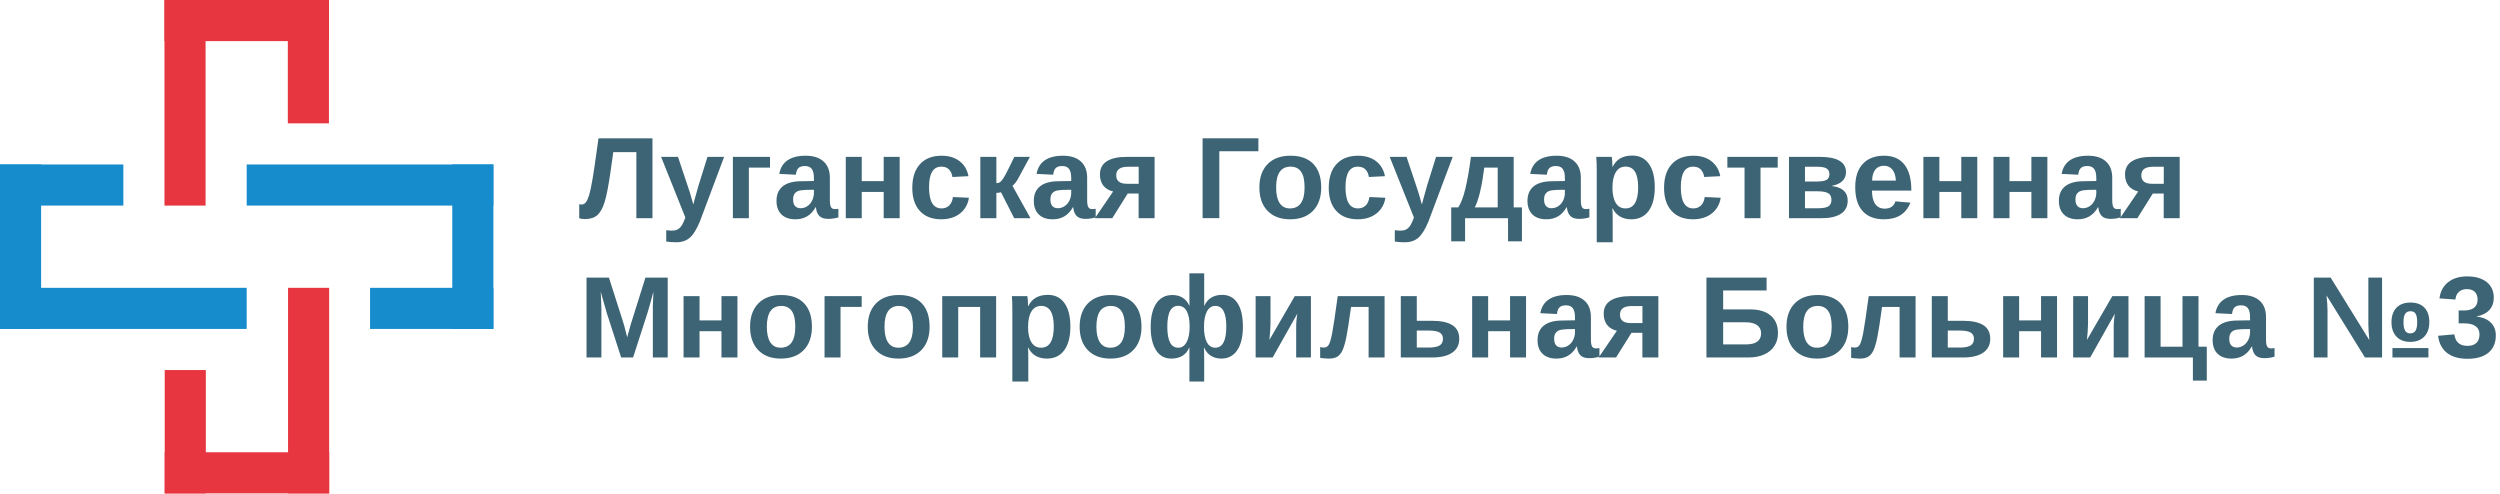
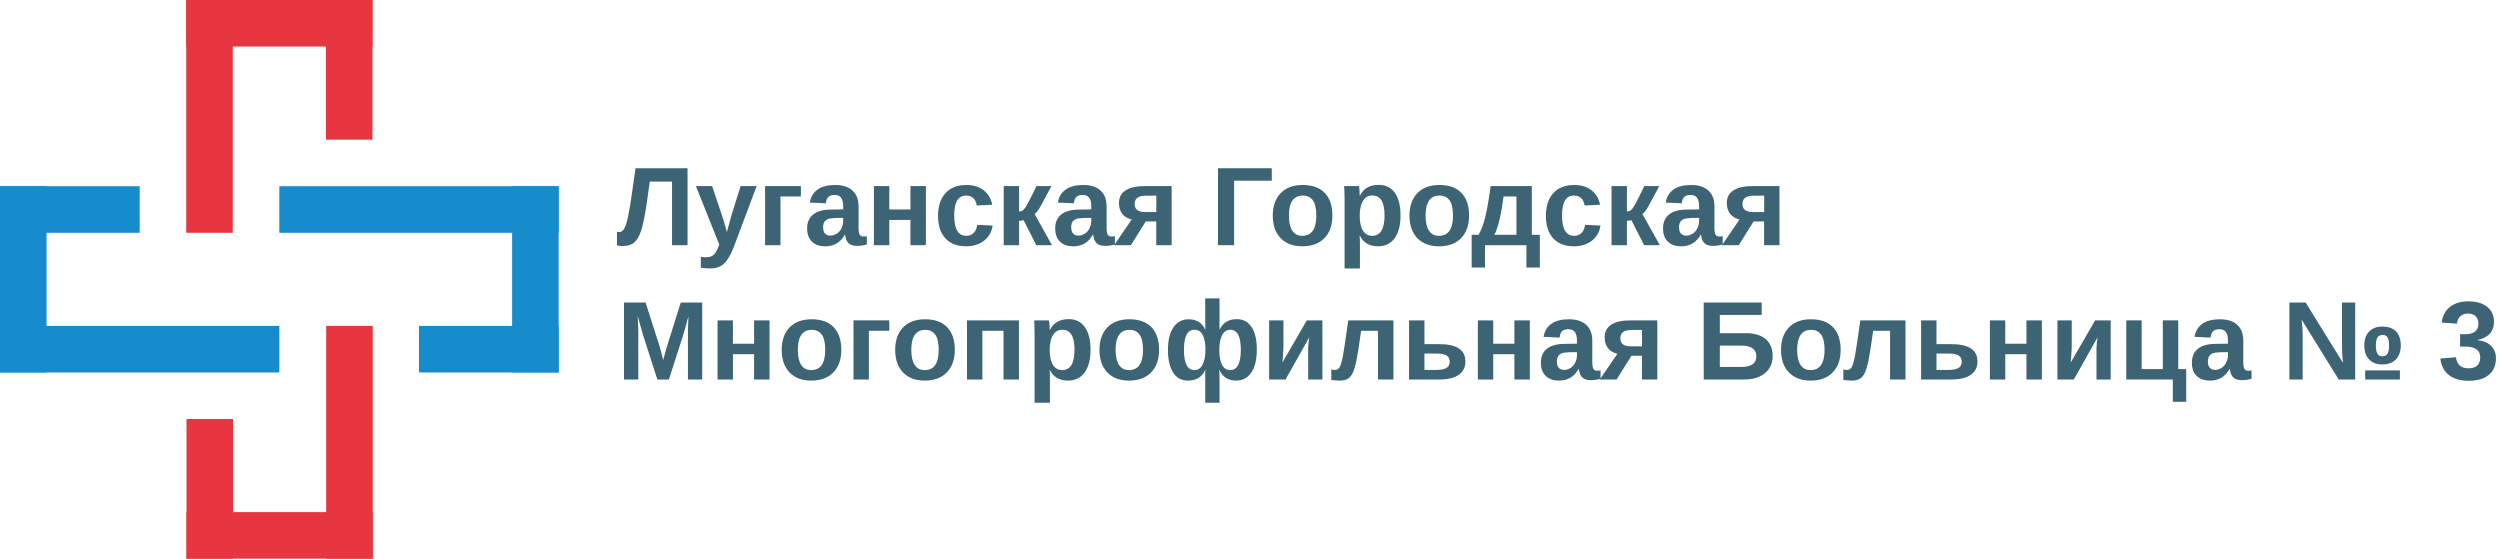
- <svg xmlns="http://www.w3.org/2000/svg" id="_Слой_2" data-name="Слой 2" viewBox="0 0 1011.89 199.71">
+ <svg xmlns="http://www.w3.org/2000/svg" id="_Слой_2" data-name="Слой 2" viewBox="0 0 893.66 199.71">
  <defs>
    <style>
      .cls-1 {
        fill: #e7363f;
      }

      .cls-2 {
-         letter-spacing: 0em;
-       }
- 
-       .cls-2, .cls-3, .cls-4, .cls-5, .cls-6 {
-         fill: #3c6474;
-         font-family: Arial-BoldMT, Arial;
-         font-size: 46.98px;
-         font-weight: 700;
-       }
- 
-       .cls-2, .cls-3, .cls-4, .cls-5, .cls-6, .cls-7 {
-         isolation: isolate;
+         letter-spacing: .01em;
      }

      .cls-3 {
        letter-spacing: -.02em;
      }

-       .cls-8 {
+       .cls-4 {
+         letter-spacing: -.01em;
+       }
+ 
+       .cls-5 {
        fill: #168ccd;
      }

-       .cls-4 {
-         letter-spacing: 0em;
+       .cls-6 {
+         fill: none;
      }

-       .cls-6 {
+       .cls-6, .cls-7 {
+         isolation: isolate;
+       }
+ 
+       .cls-8 {
        letter-spacing: -.05em;
      }

      .cls-7 {
-         fill: none;
+         fill: #3c6474;
+         font-family: Arial-BoldMT, Arial;
+         font-size: 40px;
+         font-weight: 700;
      }
    </style>
  </defs>
-   <g id="_Слой_1-2" data-name="Слой 1">
-     <g>
-       <g class="cls-7">
-         <text class="cls-5" transform="translate(234.26 88.31)">
-           <tspan x="0" y="0">Луганская </tspan>
-         </text>
-         <text class="cls-6" transform="translate(483.62 88.31)">
-           <tspan x="0" y="0">Г</tspan>
-         </text>
-         <text class="cls-2" transform="translate(507.91 88.31)">
-           <tspan x="0" y="0">о</tspan>
-         </text>
-         <text class="cls-5" transform="translate(535.99 88.31)">
-           <tspan x="0" y="0">с</tspan>
-         </text>
-         <text class="cls-3" transform="translate(562.12 88.31)">
-           <tspan x="0" y="0">у</tspan>
-         </text>
-         <text class="cls-5" transform="translate(587.06 88.31)">
-           <tspan x="0" y="0">дарст</tspan>
-         </text>
-         <text class="cls-2" transform="translate(720.82 88.31)">
-           <tspan x="0" y="0">в</tspan>
-         </text>
-         <text class="cls-5" transform="translate(749.09 88.31)">
-           <tspan x="0" y="0">енная </tspan>
-         </text>
-         <text class="cls-5" transform="translate(234.26 144.69)">
-           <tspan x="0" y="0">Мно</tspan>
-         </text>
-         <text class="cls-2" transform="translate(330.46 144.69)">
-           <tspan x="0" y="0">г</tspan>
-         </text>
-         <text class="cls-5" transform="translate(349.4 144.69)">
-           <tspan x="0" y="0">опрофильная Б</tspan>
-         </text>
-         <text class="cls-3" transform="translate(721.26 144.69)">
-           <tspan x="0" y="0">о</tspan>
-         </text>
-         <text class="cls-5" transform="translate(748.78 144.69)">
-           <tspan x="0" y="0">льни</tspan>
-         </text>
-         <text class="cls-4" transform="translate(864.76 144.69)">
-           <tspan x="0" y="0">ц</tspan>
-         </text>
-         <text class="cls-5" transform="translate(894.21 144.69)">
-           <tspan x="0" y="0">а №3</tspan>
-         </text>
-       </g>
+   <g id="_Слой_2-2" data-name=" Слой 2">
+     <g id="_Слой_1-2" data-name=" Слой 1-2">
      <g>
        <g>
-           <rect class="cls-8" y="66.57" width="49.93" height="16.64" />
-           <rect class="cls-8" y="66.57" width="16.64" height="66.57" />
-           <rect class="cls-8" y="116.5" width="99.85" height="16.64" />
+           <g>
+             <rect class="cls-5" y="66.57" width="49.93" height="16.64" />
+             <rect class="cls-5" y="66.57" width="16.64" height="66.57" />
+             <rect class="cls-5" y="116.5" width="99.85" height="16.64" />
+           </g>
+           <g>
+             <rect class="cls-1" x="66.67" y="149.78" width="16.64" height="49.93" />
+             <rect class="cls-1" x="66.67" y="183.06" width="66.57" height="16.64" />
+             <rect class="cls-1" x="116.59" y="116.5" width="16.64" height="83.21" />
+           </g>
+           <g>
+             <rect class="cls-5" x="149.78" y="116.5" width="49.93" height="16.64" />
+             <rect class="cls-5" x="183.06" y="66.57" width="16.64" height="66.57" />
+             <rect class="cls-5" x="99.85" y="66.57" width="99.85" height="16.64" />
+           </g>
+           <g>
+             <rect class="cls-1" x="116.5" width="16.64" height="49.93" />
+             <rect class="cls-1" x="66.57" width="66.57" height="16.64" />
+             <rect class="cls-1" x="66.57" width="16.64" height="83.21" />
+           </g>
        </g>
-         <g>
-           <rect class="cls-1" x="66.67" y="149.78" width="16.64" height="49.93" />
-           <rect class="cls-1" x="66.67" y="183.06" width="66.57" height="16.64" />
-           <rect class="cls-1" x="116.59" y="116.5" width="16.64" height="83.21" />
-         </g>
-         <g>
-           <rect class="cls-8" x="149.78" y="116.5" width="49.93" height="16.64" />
-           <rect class="cls-8" x="183.06" y="66.57" width="16.64" height="66.57" />
-           <rect class="cls-8" x="99.85" y="66.57" width="99.85" height="16.64" />
-         </g>
-         <g>
-           <rect class="cls-1" x="116.5" width="16.64" height="49.93" />
-           <rect class="cls-1" x="66.57" width="66.57" height="16.64" />
-           <rect class="cls-1" x="66.57" width="16.64" height="83.21" />
+         <g class="cls-6">
+           <text class="cls-7" transform="translate(220.38 87.66)">
+             <tspan x="0" y="0">Луганская </tspan>
+             <tspan class="cls-8" x="212.34" y="0">Г</tspan>
+             <tspan x="233.03" y="0">ор</tspan>
+             <tspan class="cls-4" x="281.89" y="0">од</tspan>
+             <tspan x="330.66" y="0">ская</tspan>
+           </text>
+           <text class="cls-7" transform="translate(220.38 135.66)">
+             <tspan x="0" y="0">Мно</tspan>
+             <tspan class="cls-4" x="81.91" y="0">г</tspan>
+             <tspan x="98.05" y="0">опрофильная Б</tspan>
+             <tspan class="cls-3" x="414.71" y="0">о</tspan>
+             <tspan x="438.14" y="0">льни</tspan>
+             <tspan class="cls-2" x="536.89" y="0">ц</tspan>
+             <tspan x="561.97" y="0">а № 3</tspan>
+           </text>
        </g>
      </g>
    </g>
  </g>
</svg>
